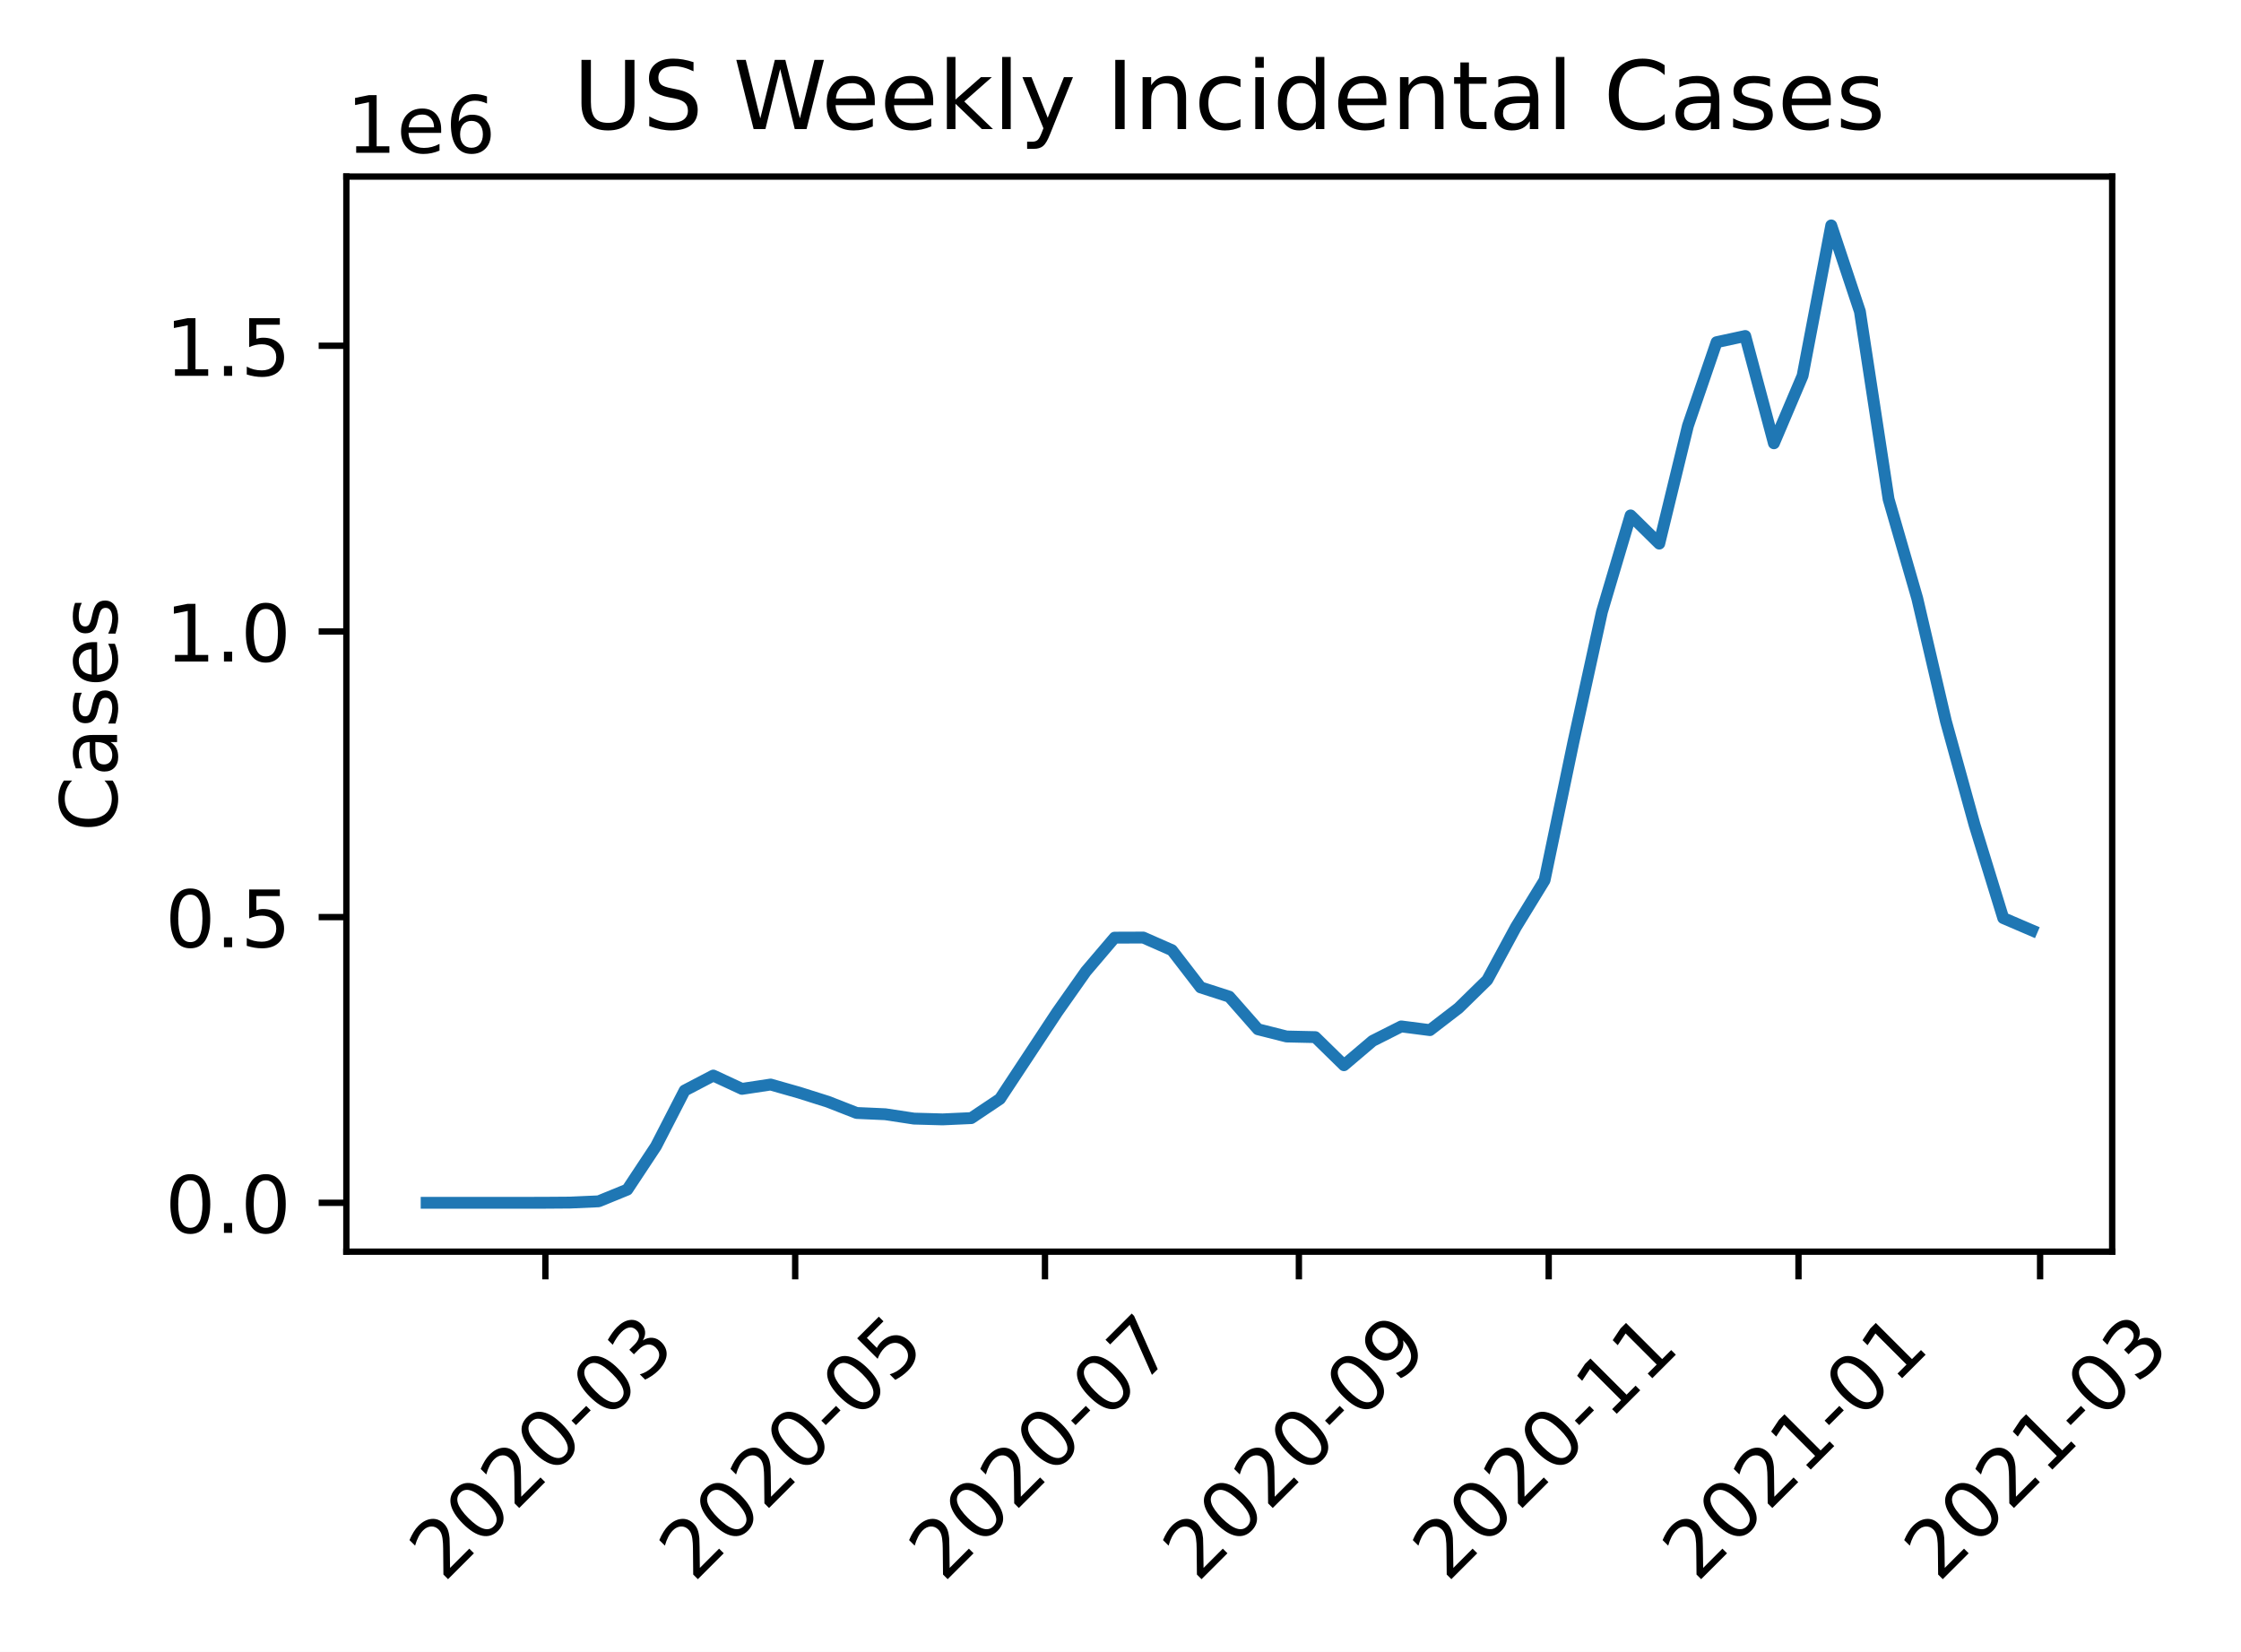
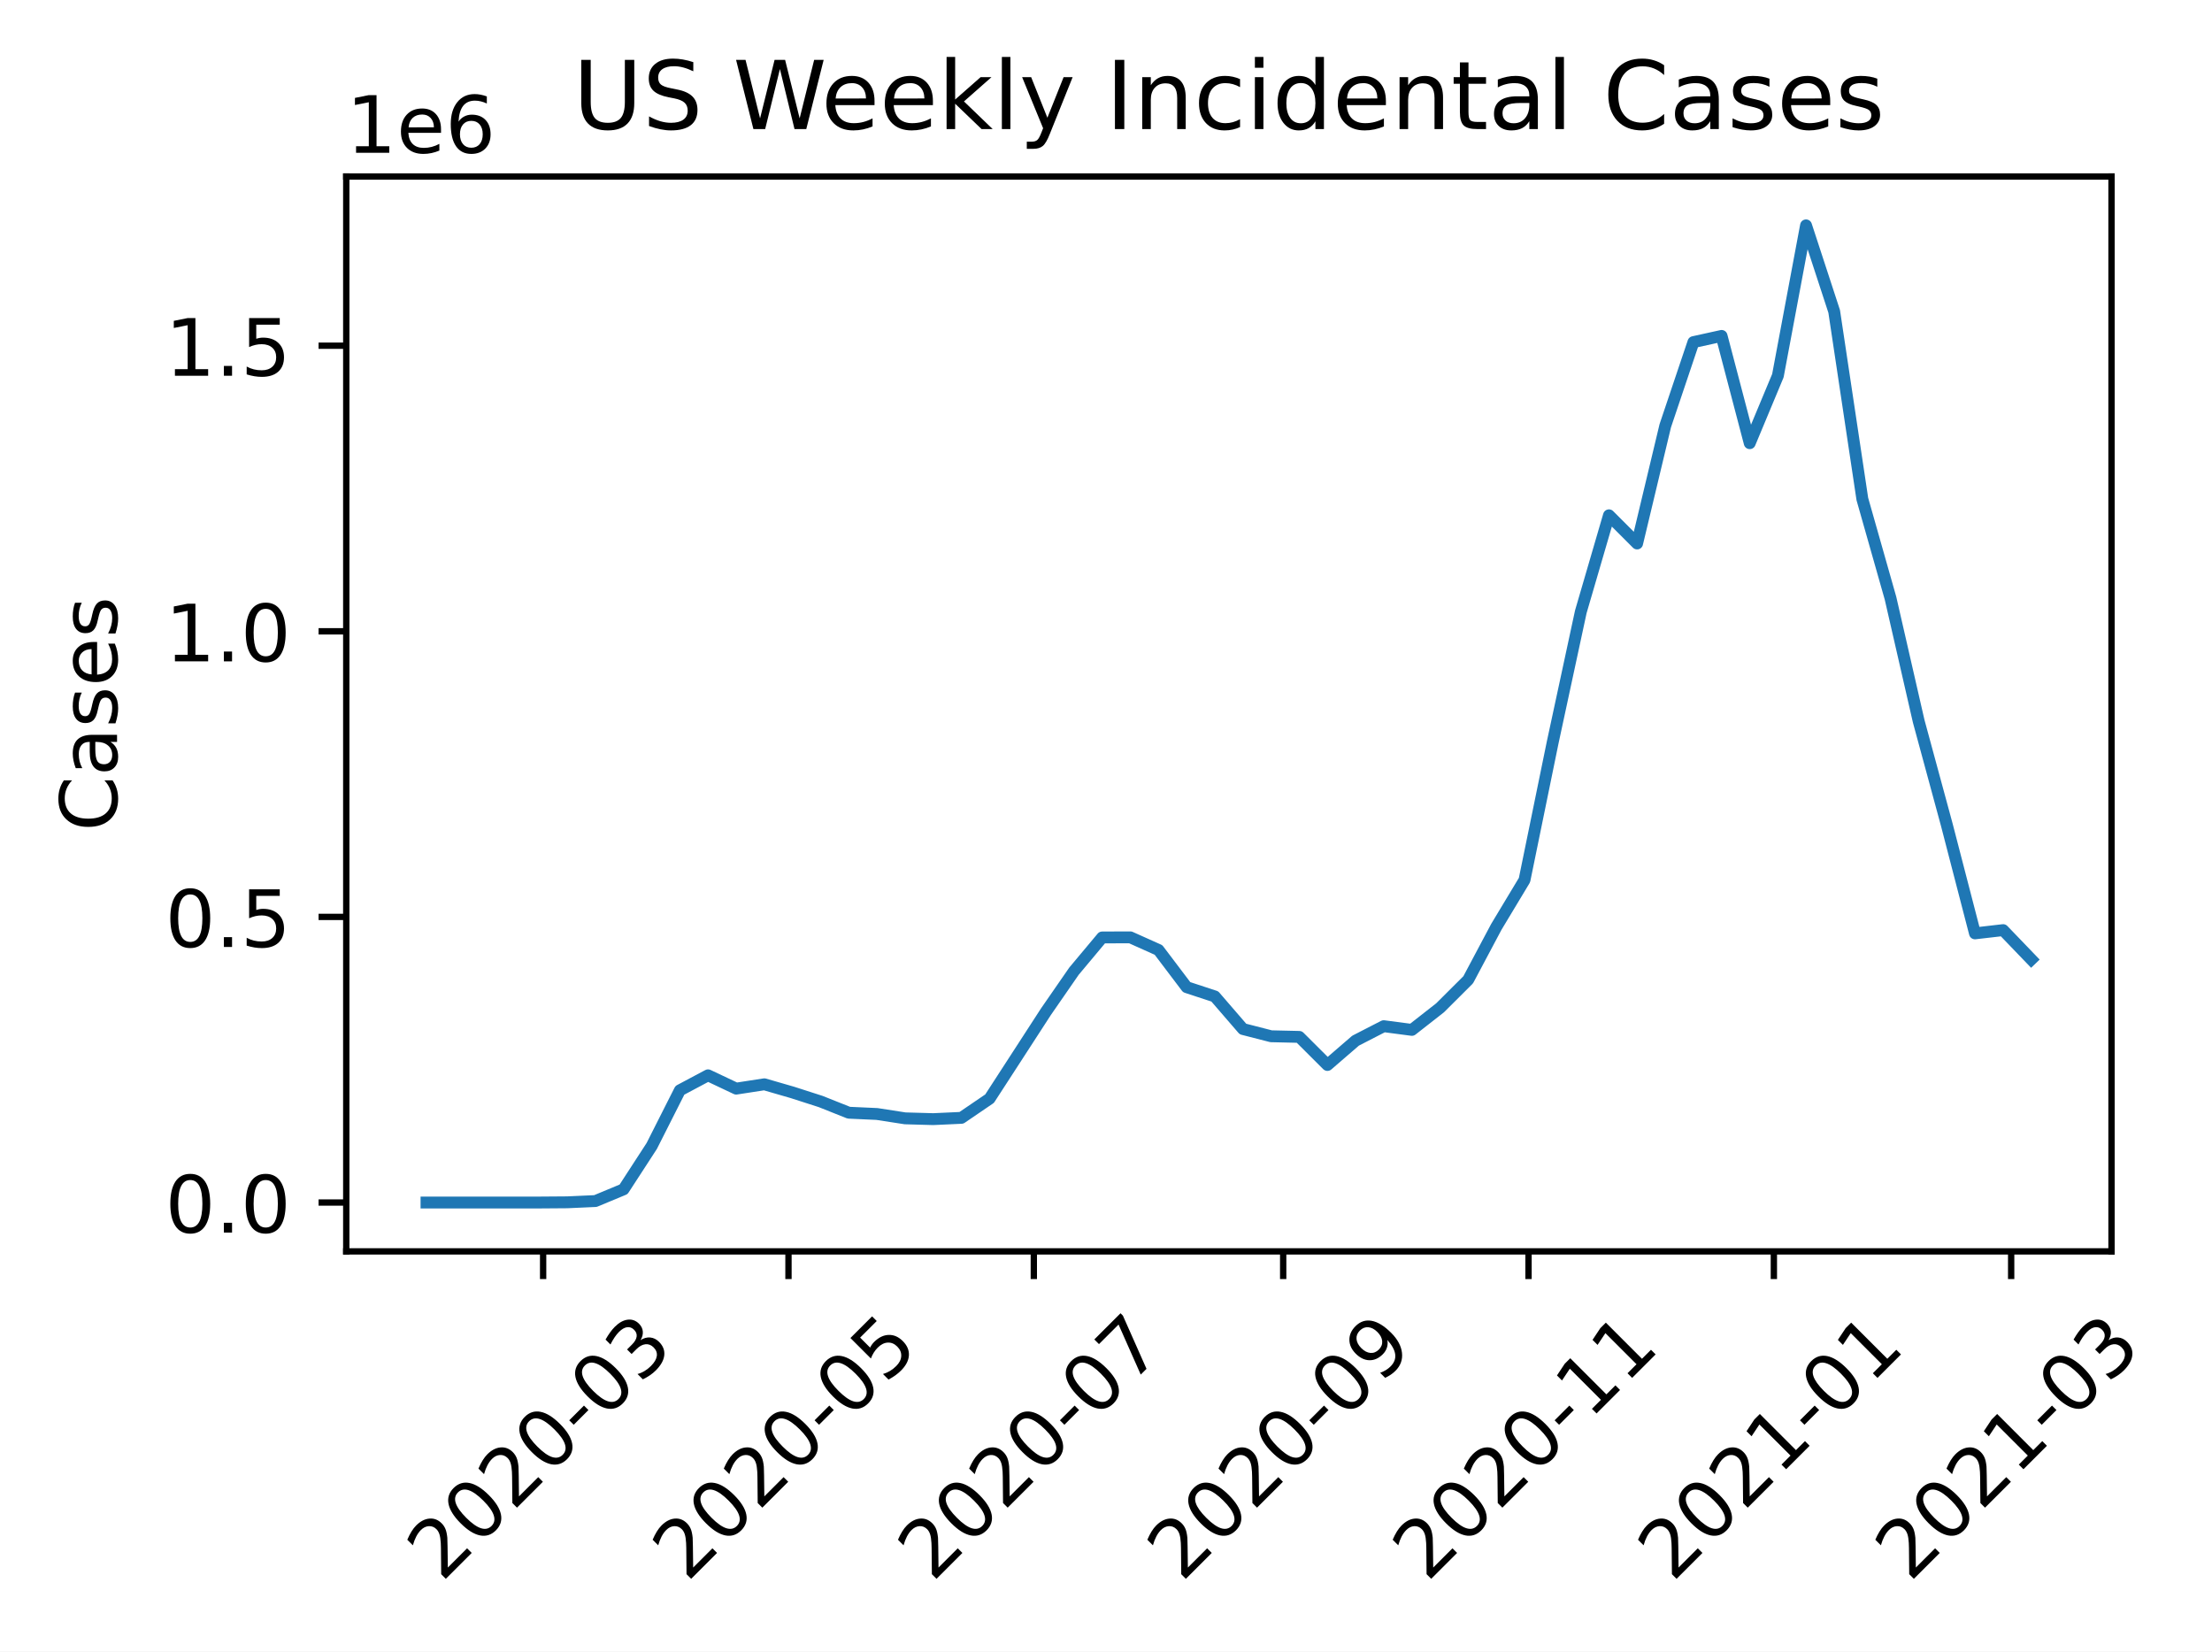
- <svg xmlns="http://www.w3.org/2000/svg" xmlns:xlink="http://www.w3.org/1999/xlink" height="208.807pt" version="1.1" viewBox="0 0 283.265 208.807" width="283.265pt">
+ <svg xmlns="http://www.w3.org/2000/svg" xmlns:xlink="http://www.w3.org/1999/xlink" height="208.807pt" version="1.1" viewBox="0 0 279.687 208.807" width="279.687pt">
  <defs>
    <style type="text/css">
*{stroke-linecap:butt;stroke-linejoin:round;}
  </style>
  </defs>
  <g id="figure_1">
    <g id="patch_1">
-       <path d="M 0 208.807  L 283.265 208.807  L 283.265 0  L 0 0  z " style="fill:#ffffff;" />
+       <path d="M 0 208.807  L 279.687 208.807  L 279.687 0  L 0 0  z " style="fill:#ffffff;" />
    </g>
    <g id="axes_1">
      <g id="patch_2">
        <path d="M 43.781 158.218  L 266.981 158.218  L 266.981 22.318  L 43.781 22.318  z " style="fill:#ffffff;" />
      </g>
      <g id="matplotlib.axis_1">
        <g id="xtick_1">
          <g id="line2d_1">
            <defs>
-               <path d="M 0 0  L 0 3.5  " id="m72df792851" style="stroke:#000000;stroke-width:0.8;" />
-             </defs>
-             <g>
-               <use style="stroke:#000000;stroke-width:0.8;" x="68.938" xlink:href="#m72df792851" y="158.218" />
+               <path d="M 0 0  L 0 3.5  " id="m320f80f37d" style="stroke:#000000;stroke-width:0.8;" />
+             </defs>
+             <g>
+               <use style="stroke:#000000;stroke-width:0.8;" x="68.674" xlink:href="#m320f80f37d" y="158.218" />
            </g>
          </g>
          <g id="text_1">
            <defs>
              <path d="M 19.188 8.297  L 53.609 8.297  L 53.609 0  L 7.328 0  L 7.328 8.297  Q 12.938 14.109 22.625 23.891  Q 32.328 33.688 34.812 36.531  Q 39.547 41.844 41.422 45.531  Q 43.312 49.219 43.312 52.781  Q 43.312 58.594 39.234 62.25  Q 35.156 65.922 28.609 65.922  Q 23.969 65.922 18.812 64.312  Q 13.672 62.703 7.812 59.422  L 7.812 69.391  Q 13.766 71.781 18.938 73  Q 24.125 74.219 28.422 74.219  Q 39.75 74.219 46.484 68.547  Q 53.219 62.891 53.219 53.422  Q 53.219 48.922 51.531 44.891  Q 49.859 40.875 45.406 35.406  Q 44.188 33.984 37.641 27.219  Q 31.109 20.453 19.188 8.297  z " id="DejaVuSans-50" />
              <path d="M 31.781 66.406  Q 24.172 66.406 20.328 58.906  Q 16.5 51.422 16.5 36.375  Q 16.5 21.391 20.328 13.891  Q 24.172 6.391 31.781 6.391  Q 39.453 6.391 43.281 13.891  Q 47.125 21.391 47.125 36.375  Q 47.125 51.422 43.281 58.906  Q 39.453 66.406 31.781 66.406  z M 31.781 74.219  Q 44.047 74.219 50.516 64.516  Q 56.984 54.828 56.984 36.375  Q 56.984 17.969 50.516 8.266  Q 44.047 -1.422 31.781 -1.422  Q 19.531 -1.422 13.062 8.266  Q 6.594 17.969 6.594 36.375  Q 6.594 54.828 13.062 64.516  Q 19.531 74.219 31.781 74.219  z " id="DejaVuSans-48" />
              <path d="M 4.891 31.391  L 31.203 31.391  L 31.203 23.391  L 4.891 23.391  z " id="DejaVuSans-45" />
              <path d="M 40.578 39.312  Q 47.656 37.797 51.625 33  Q 55.609 28.219 55.609 21.188  Q 55.609 10.406 48.188 4.484  Q 40.766 -1.422 27.094 -1.422  Q 22.516 -1.422 17.656 -0.516  Q 12.797 0.391 7.625 2.203  L 7.625 11.719  Q 11.719 9.328 16.594 8.109  Q 21.484 6.891 26.812 6.891  Q 36.078 6.891 40.938 10.547  Q 45.797 14.203 45.797 21.188  Q 45.797 27.641 41.281 31.266  Q 36.766 34.906 28.719 34.906  L 20.219 34.906  L 20.219 43.016  L 29.109 43.016  Q 36.375 43.016 40.234 45.922  Q 44.094 48.828 44.094 54.297  Q 44.094 59.906 40.109 62.906  Q 36.141 65.922 28.719 65.922  Q 24.656 65.922 20.016 65.031  Q 15.375 64.156 9.812 62.312  L 9.812 71.094  Q 15.438 72.656 20.344 73.438  Q 25.25 74.219 29.594 74.219  Q 40.828 74.219 47.359 69.109  Q 53.906 64.016 53.906 55.328  Q 53.906 49.266 50.438 45.094  Q 46.969 40.922 40.578 39.312  z " id="DejaVuSans-51" />
            </defs>
-             <g transform="translate(56.11655 200.1359)rotate(-45)scale(0.1 -0.1)">
+             <g transform="translate(55.8532 200.1359)rotate(-45)scale(0.1 -0.1)">
              <use xlink:href="#DejaVuSans-50" />
              <use x="63.623" xlink:href="#DejaVuSans-48" />
              <use x="127.246" xlink:href="#DejaVuSans-50" />
              <use x="190.869" xlink:href="#DejaVuSans-48" />
              <use x="254.492" xlink:href="#DejaVuSans-45" />
              <use x="290.576" xlink:href="#DejaVuSans-48" />
              <use x="354.199" xlink:href="#DejaVuSans-51" />
            </g>
          </g>
        </g>
        <g id="xtick_2">
          <g id="line2d_2">
            <g>
-               <use style="stroke:#000000;stroke-width:0.8;" x="100.513" xlink:href="#m72df792851" y="158.218" />
+               <use style="stroke:#000000;stroke-width:0.8;" x="99.696" xlink:href="#m320f80f37d" y="158.218" />
            </g>
          </g>
          <g id="text_2">
            <defs>
              <path d="M 10.797 72.906  L 49.516 72.906  L 49.516 64.594  L 19.828 64.594  L 19.828 46.734  Q 21.969 47.469 24.109 47.828  Q 26.266 48.188 28.422 48.188  Q 40.625 48.188 47.75 41.5  Q 54.891 34.812 54.891 23.391  Q 54.891 11.625 47.562 5.094  Q 40.234 -1.422 26.906 -1.422  Q 22.312 -1.422 17.547 -0.641  Q 12.797 0.141 7.719 1.703  L 7.719 11.625  Q 12.109 9.234 16.797 8.062  Q 21.484 6.891 26.703 6.891  Q 35.156 6.891 40.078 11.328  Q 45.016 15.766 45.016 23.391  Q 45.016 31 40.078 35.438  Q 35.156 39.891 26.703 39.891  Q 22.75 39.891 18.812 39.016  Q 14.891 38.141 10.797 36.281  z " id="DejaVuSans-53" />
            </defs>
-             <g transform="translate(87.69169 200.1359)rotate(-45)scale(0.1 -0.1)">
+             <g transform="translate(86.87439 200.1359)rotate(-45)scale(0.1 -0.1)">
              <use xlink:href="#DejaVuSans-50" />
              <use x="63.623" xlink:href="#DejaVuSans-48" />
              <use x="127.246" xlink:href="#DejaVuSans-50" />
              <use x="190.869" xlink:href="#DejaVuSans-48" />
              <use x="254.492" xlink:href="#DejaVuSans-45" />
              <use x="290.576" xlink:href="#DejaVuSans-48" />
              <use x="354.199" xlink:href="#DejaVuSans-53" />
            </g>
          </g>
        </g>
        <g id="xtick_3">
          <g id="line2d_3">
            <g>
-               <use style="stroke:#000000;stroke-width:0.8;" x="132.088" xlink:href="#m72df792851" y="158.218" />
+               <use style="stroke:#000000;stroke-width:0.8;" x="130.717" xlink:href="#m320f80f37d" y="158.218" />
            </g>
          </g>
          <g id="text_3">
            <defs>
              <path d="M 8.203 72.906  L 55.078 72.906  L 55.078 68.703  L 28.609 0  L 18.312 0  L 43.219 64.594  L 8.203 64.594  z " id="DejaVuSans-55" />
            </defs>
-             <g transform="translate(119.2668 200.1359)rotate(-45)scale(0.1 -0.1)">
+             <g transform="translate(117.8956 200.1359)rotate(-45)scale(0.1 -0.1)">
              <use xlink:href="#DejaVuSans-50" />
              <use x="63.623" xlink:href="#DejaVuSans-48" />
              <use x="127.246" xlink:href="#DejaVuSans-50" />
              <use x="190.869" xlink:href="#DejaVuSans-48" />
              <use x="254.492" xlink:href="#DejaVuSans-45" />
              <use x="290.576" xlink:href="#DejaVuSans-48" />
              <use x="354.199" xlink:href="#DejaVuSans-55" />
            </g>
          </g>
        </g>
        <g id="xtick_4">
          <g id="line2d_4">
            <g>
-               <use style="stroke:#000000;stroke-width:0.8;" x="164.181" xlink:href="#m72df792851" y="158.218" />
+               <use style="stroke:#000000;stroke-width:0.8;" x="162.247" xlink:href="#m320f80f37d" y="158.218" />
            </g>
          </g>
          <g id="text_4">
            <defs>
              <path d="M 10.984 1.516  L 10.984 10.5  Q 14.703 8.734 18.5 7.812  Q 22.312 6.891 25.984 6.891  Q 35.75 6.891 40.891 13.453  Q 46.047 20.016 46.781 33.406  Q 43.953 29.203 39.594 26.953  Q 35.25 24.703 29.984 24.703  Q 19.047 24.703 12.672 31.312  Q 6.297 37.938 6.297 49.422  Q 6.297 60.641 12.938 67.422  Q 19.578 74.219 30.609 74.219  Q 43.266 74.219 49.922 64.516  Q 56.594 54.828 56.594 36.375  Q 56.594 19.141 48.406 8.859  Q 40.234 -1.422 26.422 -1.422  Q 22.703 -1.422 18.891 -0.688  Q 15.094 0.047 10.984 1.516  z M 30.609 32.422  Q 37.25 32.422 41.125 36.953  Q 45.016 41.5 45.016 49.422  Q 45.016 57.281 41.125 61.844  Q 37.25 66.406 30.609 66.406  Q 23.969 66.406 20.094 61.844  Q 16.219 57.281 16.219 49.422  Q 16.219 41.5 20.094 36.953  Q 23.969 32.422 30.609 32.422  z " id="DejaVuSans-57" />
            </defs>
-             <g transform="translate(151.3596 200.1359)rotate(-45)scale(0.1 -0.1)">
+             <g transform="translate(149.4253 200.1359)rotate(-45)scale(0.1 -0.1)">
              <use xlink:href="#DejaVuSans-50" />
              <use x="63.623" xlink:href="#DejaVuSans-48" />
              <use x="127.246" xlink:href="#DejaVuSans-50" />
              <use x="190.869" xlink:href="#DejaVuSans-48" />
              <use x="254.492" xlink:href="#DejaVuSans-45" />
              <use x="290.576" xlink:href="#DejaVuSans-48" />
              <use x="354.199" xlink:href="#DejaVuSans-57" />
            </g>
          </g>
        </g>
        <g id="xtick_5">
          <g id="line2d_5">
            <g>
-               <use style="stroke:#000000;stroke-width:0.8;" x="195.756" xlink:href="#m72df792851" y="158.218" />
+               <use style="stroke:#000000;stroke-width:0.8;" x="193.268" xlink:href="#m320f80f37d" y="158.218" />
            </g>
          </g>
          <g id="text_5">
            <defs>
              <path d="M 12.406 8.297  L 28.516 8.297  L 28.516 63.922  L 10.984 60.406  L 10.984 69.391  L 28.422 72.906  L 38.281 72.906  L 38.281 8.297  L 54.391 8.297  L 54.391 0  L 12.406 0  z " id="DejaVuSans-49" />
            </defs>
-             <g transform="translate(182.9347 200.1359)rotate(-45)scale(0.1 -0.1)">
+             <g transform="translate(180.4465 200.1359)rotate(-45)scale(0.1 -0.1)">
              <use xlink:href="#DejaVuSans-50" />
              <use x="63.623" xlink:href="#DejaVuSans-48" />
              <use x="127.246" xlink:href="#DejaVuSans-50" />
              <use x="190.869" xlink:href="#DejaVuSans-48" />
              <use x="254.492" xlink:href="#DejaVuSans-45" />
              <use x="290.576" xlink:href="#DejaVuSans-49" />
              <use x="354.199" xlink:href="#DejaVuSans-49" />
            </g>
          </g>
        </g>
        <g id="xtick_6">
          <g id="line2d_6">
            <g>
-               <use style="stroke:#000000;stroke-width:0.8;" x="227.331" xlink:href="#m72df792851" y="158.218" />
+               <use style="stroke:#000000;stroke-width:0.8;" x="224.289" xlink:href="#m320f80f37d" y="158.218" />
            </g>
          </g>
          <g id="text_6">
-             <g transform="translate(214.5099 200.1359)rotate(-45)scale(0.1 -0.1)">
+             <g transform="translate(211.4677 200.1359)rotate(-45)scale(0.1 -0.1)">
              <use xlink:href="#DejaVuSans-50" />
              <use x="63.623" xlink:href="#DejaVuSans-48" />
              <use x="127.246" xlink:href="#DejaVuSans-50" />
              <use x="190.869" xlink:href="#DejaVuSans-49" />
              <use x="254.492" xlink:href="#DejaVuSans-45" />
              <use x="290.576" xlink:href="#DejaVuSans-48" />
              <use x="354.199" xlink:href="#DejaVuSans-49" />
            </g>
          </g>
        </g>
        <g id="xtick_7">
          <g id="line2d_7">
            <g>
-               <use style="stroke:#000000;stroke-width:0.8;" x="257.871" xlink:href="#m72df792851" y="158.218" />
+               <use style="stroke:#000000;stroke-width:0.8;" x="254.293" xlink:href="#m320f80f37d" y="158.218" />
            </g>
          </g>
          <g id="text_7">
-             <g transform="translate(245.0498 200.1359)rotate(-45)scale(0.1 -0.1)">
+             <g transform="translate(241.4718 200.1359)rotate(-45)scale(0.1 -0.1)">
              <use xlink:href="#DejaVuSans-50" />
              <use x="63.623" xlink:href="#DejaVuSans-48" />
              <use x="127.246" xlink:href="#DejaVuSans-50" />
              <use x="190.869" xlink:href="#DejaVuSans-49" />
              <use x="254.492" xlink:href="#DejaVuSans-45" />
              <use x="290.576" xlink:href="#DejaVuSans-48" />
              <use x="354.199" xlink:href="#DejaVuSans-51" />
            </g>
          </g>
        </g>
      </g>
      <g id="matplotlib.axis_2">
        <g id="ytick_1">
          <g id="line2d_8">
            <defs>
-               <path d="M 0 0  L -3.5 0  " id="me1a4e66cab" style="stroke:#000000;stroke-width:0.8;" />
-             </defs>
-             <g>
-               <use style="stroke:#000000;stroke-width:0.8;" x="43.781" xlink:href="#me1a4e66cab" y="152.041" />
+               <path d="M 0 0  L -3.5 0  " id="m35ed404078" style="stroke:#000000;stroke-width:0.8;" />
+             </defs>
+             <g>
+               <use style="stroke:#000000;stroke-width:0.8;" x="43.781" xlink:href="#m35ed404078" y="152.041" />
            </g>
          </g>
          <g id="text_8">
            <defs>
              <path d="M 10.688 12.406  L 21 12.406  L 21 0  L 10.688 0  z " id="DejaVuSans-46" />
            </defs>
            <g transform="translate(20.87813 155.8402)scale(0.1 -0.1)">
              <use xlink:href="#DejaVuSans-48" />
              <use x="63.623" xlink:href="#DejaVuSans-46" />
              <use x="95.41" xlink:href="#DejaVuSans-48" />
            </g>
          </g>
        </g>
        <g id="ytick_2">
          <g id="line2d_9">
            <g>
-               <use style="stroke:#000000;stroke-width:0.8;" x="43.781" xlink:href="#me1a4e66cab" y="115.93" />
+               <use style="stroke:#000000;stroke-width:0.8;" x="43.781" xlink:href="#m35ed404078" y="115.93" />
            </g>
          </g>
          <g id="text_9">
            <g transform="translate(20.87813 119.7292)scale(0.1 -0.1)">
              <use xlink:href="#DejaVuSans-48" />
              <use x="63.623" xlink:href="#DejaVuSans-46" />
              <use x="95.41" xlink:href="#DejaVuSans-53" />
            </g>
          </g>
        </g>
        <g id="ytick_3">
          <g id="line2d_10">
            <g>
-               <use style="stroke:#000000;stroke-width:0.8;" x="43.781" xlink:href="#me1a4e66cab" y="79.819" />
+               <use style="stroke:#000000;stroke-width:0.8;" x="43.781" xlink:href="#m35ed404078" y="79.819" />
            </g>
          </g>
          <g id="text_10">
            <g transform="translate(20.87813 83.61823)scale(0.1 -0.1)">
              <use xlink:href="#DejaVuSans-49" />
              <use x="63.623" xlink:href="#DejaVuSans-46" />
              <use x="95.41" xlink:href="#DejaVuSans-48" />
            </g>
          </g>
        </g>
        <g id="ytick_4">
          <g id="line2d_11">
            <g>
-               <use style="stroke:#000000;stroke-width:0.8;" x="43.781" xlink:href="#me1a4e66cab" y="43.708" />
+               <use style="stroke:#000000;stroke-width:0.8;" x="43.781" xlink:href="#m35ed404078" y="43.708" />
            </g>
          </g>
          <g id="text_11">
            <g transform="translate(20.87813 47.50724)scale(0.1 -0.1)">
              <use xlink:href="#DejaVuSans-49" />
              <use x="63.623" xlink:href="#DejaVuSans-46" />
              <use x="95.41" xlink:href="#DejaVuSans-53" />
            </g>
          </g>
        </g>
        <g id="text_12">
          <defs>
            <path d="M 64.406 67.281  L 64.406 56.891  Q 59.422 61.531 53.781 63.812  Q 48.141 66.109 41.797 66.109  Q 29.297 66.109 22.656 58.469  Q 16.016 50.828 16.016 36.375  Q 16.016 21.969 22.656 14.328  Q 29.297 6.688 41.797 6.688  Q 48.141 6.688 53.781 8.984  Q 59.422 11.281 64.406 15.922  L 64.406 5.609  Q 59.234 2.094 53.438 0.328  Q 47.656 -1.422 41.219 -1.422  Q 24.656 -1.422 15.125 8.703  Q 5.609 18.844 5.609 36.375  Q 5.609 53.953 15.125 64.078  Q 24.656 74.219 41.219 74.219  Q 47.75 74.219 53.531 72.484  Q 59.328 70.75 64.406 67.281  z " id="DejaVuSans-67" />
            <path d="M 34.281 27.484  Q 23.391 27.484 19.188 25  Q 14.984 22.516 14.984 16.5  Q 14.984 11.719 18.141 8.906  Q 21.297 6.109 26.703 6.109  Q 34.188 6.109 38.703 11.406  Q 43.219 16.703 43.219 25.484  L 43.219 27.484  z M 52.203 31.203  L 52.203 0  L 43.219 0  L 43.219 8.297  Q 40.141 3.328 35.547 0.953  Q 30.953 -1.422 24.312 -1.422  Q 15.922 -1.422 10.953 3.297  Q 6 8.016 6 15.922  Q 6 25.141 12.172 29.828  Q 18.359 34.516 30.609 34.516  L 43.219 34.516  L 43.219 35.406  Q 43.219 41.609 39.141 45  Q 35.062 48.391 27.688 48.391  Q 23 48.391 18.547 47.266  Q 14.109 46.141 10.016 43.891  L 10.016 52.203  Q 14.938 54.109 19.578 55.047  Q 24.219 56 28.609 56  Q 40.484 56 46.344 49.844  Q 52.203 43.703 52.203 31.203  z " id="DejaVuSans-97" />
            <path d="M 44.281 53.078  L 44.281 44.578  Q 40.484 46.531 36.375 47.5  Q 32.281 48.484 27.875 48.484  Q 21.188 48.484 17.844 46.438  Q 14.5 44.391 14.5 40.281  Q 14.5 37.156 16.891 35.375  Q 19.281 33.594 26.516 31.984  L 29.594 31.297  Q 39.156 29.25 43.188 25.516  Q 47.219 21.781 47.219 15.094  Q 47.219 7.469 41.188 3.016  Q 35.156 -1.422 24.609 -1.422  Q 20.219 -1.422 15.453 -0.562  Q 10.688 0.297 5.422 2  L 5.422 11.281  Q 10.406 8.688 15.234 7.391  Q 20.062 6.109 24.812 6.109  Q 31.156 6.109 34.562 8.281  Q 37.984 10.453 37.984 14.406  Q 37.984 18.062 35.516 20.016  Q 33.062 21.969 24.703 23.781  L 21.578 24.516  Q 13.234 26.266 9.516 29.906  Q 5.812 33.547 5.812 39.891  Q 5.812 47.609 11.281 51.797  Q 16.75 56 26.812 56  Q 31.781 56 36.172 55.266  Q 40.578 54.547 44.281 53.078  z " id="DejaVuSans-115" />
            <path d="M 56.203 29.594  L 56.203 25.203  L 14.891 25.203  Q 15.484 15.922 20.484 11.062  Q 25.484 6.203 34.422 6.203  Q 39.594 6.203 44.453 7.469  Q 49.312 8.734 54.109 11.281  L 54.109 2.781  Q 49.266 0.734 44.188 -0.344  Q 39.109 -1.422 33.891 -1.422  Q 20.797 -1.422 13.156 6.188  Q 5.516 13.812 5.516 26.812  Q 5.516 40.234 12.766 48.109  Q 20.016 56 32.328 56  Q 43.359 56 49.781 48.891  Q 56.203 41.797 56.203 29.594  z M 47.219 32.234  Q 47.125 39.594 43.094 43.984  Q 39.062 48.391 32.422 48.391  Q 24.906 48.391 20.391 44.141  Q 15.875 39.891 15.188 32.172  z " id="DejaVuSans-101" />
          </defs>
          <g transform="translate(14.79844 105.1095)rotate(-90)scale(0.1 -0.1)">
            <use xlink:href="#DejaVuSans-67" />
            <use x="69.824" xlink:href="#DejaVuSans-97" />
            <use x="131.104" xlink:href="#DejaVuSans-115" />
            <use x="183.203" xlink:href="#DejaVuSans-101" />
            <use x="244.727" xlink:href="#DejaVuSans-115" />
          </g>
        </g>
        <g id="text_13">
          <defs>
            <path d="M 33.016 40.375  Q 26.375 40.375 22.484 35.828  Q 18.609 31.297 18.609 23.391  Q 18.609 15.531 22.484 10.953  Q 26.375 6.391 33.016 6.391  Q 39.656 6.391 43.531 10.953  Q 47.406 15.531 47.406 23.391  Q 47.406 31.297 43.531 35.828  Q 39.656 40.375 33.016 40.375  z M 52.594 71.297  L 52.594 62.312  Q 48.875 64.062 45.094 64.984  Q 41.312 65.922 37.594 65.922  Q 27.828 65.922 22.672 59.328  Q 17.531 52.734 16.797 39.406  Q 19.672 43.656 24.016 45.922  Q 28.375 48.188 33.594 48.188  Q 44.578 48.188 50.953 41.516  Q 57.328 34.859 57.328 23.391  Q 57.328 12.156 50.688 5.359  Q 44.047 -1.422 33.016 -1.422  Q 20.359 -1.422 13.672 8.266  Q 6.984 17.969 6.984 36.375  Q 6.984 53.656 15.188 63.938  Q 23.391 74.219 37.203 74.219  Q 40.922 74.219 44.703 73.484  Q 48.484 72.75 52.594 71.297  z " id="DejaVuSans-54" />
          </defs>
          <g transform="translate(43.78125 19.31812)scale(0.1 -0.1)">
            <use xlink:href="#DejaVuSans-49" />
            <use x="63.623" xlink:href="#DejaVuSans-101" />
            <use x="125.146" xlink:href="#DejaVuSans-54" />
          </g>
        </g>
      </g>
      <g id="line2d_12">
-         <path clip-path="url(#pfc5db237a2)" d="M 53.927 152.041  L 57.55 152.041  L 61.173 152.041  L 64.797 152.041  L 68.42 152.04  L 72.044 152.014  L 75.667 151.854  L 79.29 150.374  L 82.914 144.895  L 86.537 137.852  L 90.16 135.957  L 93.784 137.64  L 97.407 137.092  L 101.031 138.123  L 104.654 139.268  L 108.277 140.686  L 111.901 140.847  L 115.524 141.398  L 119.147 141.498  L 122.771 141.334  L 126.394 138.908  L 130.018 133.418  L 133.641 127.926  L 137.264 122.781  L 140.888 118.526  L 144.511 118.513  L 148.134 120.109  L 151.758 124.813  L 155.381 125.983  L 159.005 130.105  L 162.628 131.019  L 166.251 131.1  L 169.875 134.65  L 173.498 131.576  L 177.122 129.745  L 180.745 130.213  L 184.368 127.426  L 187.992 123.879  L 191.615 117.183  L 195.238 111.268  L 198.862 93.885  L 202.485 77.35  L 206.109 65.152  L 209.732 68.715  L 213.355 53.831  L 216.979 43.255  L 220.602 42.472  L 224.225 56.034  L 227.849 47.499  L 231.472 28.495  L 235.096 39.378  L 238.719 63.096  L 242.342 75.634  L 245.966 91.172  L 249.589 104.283  L 253.212 116.048  L 256.836 117.602  " style="fill:none;stroke:#1f77b4;stroke-linecap:square;stroke-width:1.5;" />
+         <path clip-path="url(#pb8a6d2b91c)" d="M 53.927 152.041  L 57.487 152.041  L 61.046 152.041  L 64.606 152.041  L 68.166 152.04  L 71.726 152.014  L 75.286 151.854  L 78.845 150.374  L 82.405 144.895  L 85.965 137.852  L 89.525 135.957  L 93.085 137.64  L 96.644 137.092  L 100.204 138.123  L 103.764 139.268  L 107.324 140.686  L 110.884 140.847  L 114.443 141.398  L 118.003 141.498  L 121.563 141.334  L 125.123 138.908  L 128.683 133.418  L 132.242 127.926  L 135.802 122.781  L 139.362 118.526  L 142.922 118.513  L 146.482 120.109  L 150.042 124.813  L 153.601 125.983  L 157.161 130.105  L 160.721 131.019  L 164.281 131.1  L 167.841 134.65  L 171.4 131.576  L 174.96 129.745  L 178.52 130.213  L 182.08 127.426  L 185.64 123.879  L 189.199 117.183  L 192.759 111.268  L 196.319 93.885  L 199.879 77.35  L 203.439 65.152  L 206.998 68.715  L 210.558 53.831  L 214.118 43.255  L 217.678 42.472  L 221.238 56.034  L 224.798 47.499  L 228.357 28.495  L 231.917 39.378  L 235.477 63.096  L 239.037 75.634  L 242.597 91.172  L 246.156 104.283  L 249.716 118.01  L 253.276 117.599  L 256.836 121.303  " style="fill:none;stroke:#1f77b4;stroke-linecap:square;stroke-width:1.5;" />
      </g>
      <g id="patch_3">
        <path d="M 43.781 158.218  L 43.781 22.318  " style="fill:none;stroke:#000000;stroke-linecap:square;stroke-linejoin:miter;stroke-width:0.8;" />
      </g>
      <g id="patch_4">
        <path d="M 266.981 158.218  L 266.981 22.318  " style="fill:none;stroke:#000000;stroke-linecap:square;stroke-linejoin:miter;stroke-width:0.8;" />
      </g>
      <g id="patch_5">
        <path d="M 43.781 158.218  L 266.981 158.218  " style="fill:none;stroke:#000000;stroke-linecap:square;stroke-linejoin:miter;stroke-width:0.8;" />
      </g>
      <g id="patch_6">
        <path d="M 43.781 22.318  L 266.981 22.318  " style="fill:none;stroke:#000000;stroke-linecap:square;stroke-linejoin:miter;stroke-width:0.8;" />
      </g>
      <g id="text_14">
        <defs>
          <path d="M 8.688 72.906  L 18.609 72.906  L 18.609 28.609  Q 18.609 16.891 22.844 11.734  Q 27.094 6.594 36.625 6.594  Q 46.094 6.594 50.344 11.734  Q 54.594 16.891 54.594 28.609  L 54.594 72.906  L 64.5 72.906  L 64.5 27.391  Q 64.5 13.141 57.438 5.859  Q 50.391 -1.422 36.625 -1.422  Q 22.797 -1.422 15.734 5.859  Q 8.688 13.141 8.688 27.391  z " id="DejaVuSans-85" />
          <path d="M 53.516 70.516  L 53.516 60.891  Q 47.906 63.578 42.922 64.891  Q 37.938 66.219 33.297 66.219  Q 25.25 66.219 20.875 63.094  Q 16.5 59.969 16.5 54.203  Q 16.5 49.359 19.406 46.891  Q 22.312 44.438 30.422 42.922  L 36.375 41.703  Q 47.406 39.594 52.656 34.297  Q 57.906 29 57.906 20.125  Q 57.906 9.516 50.797 4.047  Q 43.703 -1.422 29.984 -1.422  Q 24.812 -1.422 18.969 -0.25  Q 13.141 0.922 6.891 3.219  L 6.891 13.375  Q 12.891 10.016 18.656 8.297  Q 24.422 6.594 29.984 6.594  Q 38.422 6.594 43.016 9.906  Q 47.609 13.234 47.609 19.391  Q 47.609 24.75 44.312 27.781  Q 41.016 30.812 33.5 32.328  L 27.484 33.5  Q 16.453 35.688 11.516 40.375  Q 6.594 45.062 6.594 53.422  Q 6.594 63.094 13.406 68.656  Q 20.219 74.219 32.172 74.219  Q 37.312 74.219 42.625 73.281  Q 47.953 72.359 53.516 70.516  z " id="DejaVuSans-83" />
          <path id="DejaVuSans-32" />
          <path d="M 3.328 72.906  L 13.281 72.906  L 28.609 11.281  L 43.891 72.906  L 54.984 72.906  L 70.312 11.281  L 85.594 72.906  L 95.609 72.906  L 77.297 0  L 64.891 0  L 49.516 63.281  L 33.984 0  L 21.578 0  z " id="DejaVuSans-87" />
          <path d="M 9.078 75.984  L 18.109 75.984  L 18.109 31.109  L 44.922 54.688  L 56.391 54.688  L 27.391 29.109  L 57.625 0  L 45.906 0  L 18.109 26.703  L 18.109 0  L 9.078 0  z " id="DejaVuSans-107" />
          <path d="M 9.422 75.984  L 18.406 75.984  L 18.406 0  L 9.422 0  z " id="DejaVuSans-108" />
          <path d="M 32.172 -5.078  Q 28.375 -14.844 24.75 -17.812  Q 21.141 -20.797 15.094 -20.797  L 7.906 -20.797  L 7.906 -13.281  L 13.188 -13.281  Q 16.891 -13.281 18.938 -11.516  Q 21 -9.766 23.484 -3.219  L 25.094 0.875  L 2.984 54.688  L 12.5 54.688  L 29.594 11.922  L 46.688 54.688  L 56.203 54.688  z " id="DejaVuSans-121" />
          <path d="M 9.812 72.906  L 19.672 72.906  L 19.672 0  L 9.812 0  z " id="DejaVuSans-73" />
          <path d="M 54.891 33.016  L 54.891 0  L 45.906 0  L 45.906 32.719  Q 45.906 40.484 42.875 44.328  Q 39.844 48.188 33.797 48.188  Q 26.516 48.188 22.312 43.547  Q 18.109 38.922 18.109 30.906  L 18.109 0  L 9.078 0  L 9.078 54.688  L 18.109 54.688  L 18.109 46.188  Q 21.344 51.125 25.703 53.562  Q 30.078 56 35.797 56  Q 45.219 56 50.047 50.172  Q 54.891 44.344 54.891 33.016  z " id="DejaVuSans-110" />
          <path d="M 48.781 52.594  L 48.781 44.188  Q 44.969 46.297 41.141 47.344  Q 37.312 48.391 33.406 48.391  Q 24.656 48.391 19.812 42.844  Q 14.984 37.312 14.984 27.297  Q 14.984 17.281 19.812 11.734  Q 24.656 6.203 33.406 6.203  Q 37.312 6.203 41.141 7.25  Q 44.969 8.297 48.781 10.406  L 48.781 2.094  Q 45.016 0.344 40.984 -0.531  Q 36.969 -1.422 32.422 -1.422  Q 20.062 -1.422 12.781 6.344  Q 5.516 14.109 5.516 27.297  Q 5.516 40.672 12.859 48.328  Q 20.219 56 33.016 56  Q 37.156 56 41.109 55.141  Q 45.062 54.297 48.781 52.594  z " id="DejaVuSans-99" />
          <path d="M 9.422 54.688  L 18.406 54.688  L 18.406 0  L 9.422 0  z M 9.422 75.984  L 18.406 75.984  L 18.406 64.594  L 9.422 64.594  z " id="DejaVuSans-105" />
          <path d="M 45.406 46.391  L 45.406 75.984  L 54.391 75.984  L 54.391 0  L 45.406 0  L 45.406 8.203  Q 42.578 3.328 38.25 0.953  Q 33.938 -1.422 27.875 -1.422  Q 17.969 -1.422 11.734 6.484  Q 5.516 14.406 5.516 27.297  Q 5.516 40.188 11.734 48.094  Q 17.969 56 27.875 56  Q 33.938 56 38.25 53.625  Q 42.578 51.266 45.406 46.391  z M 14.797 27.297  Q 14.797 17.391 18.875 11.75  Q 22.953 6.109 30.078 6.109  Q 37.203 6.109 41.297 11.75  Q 45.406 17.391 45.406 27.297  Q 45.406 37.203 41.297 42.844  Q 37.203 48.484 30.078 48.484  Q 22.953 48.484 18.875 42.844  Q 14.797 37.203 14.797 27.297  z " id="DejaVuSans-100" />
          <path d="M 18.312 70.219  L 18.312 54.688  L 36.812 54.688  L 36.812 47.703  L 18.312 47.703  L 18.312 18.016  Q 18.312 11.328 20.141 9.422  Q 21.969 7.516 27.594 7.516  L 36.812 7.516  L 36.812 0  L 27.594 0  Q 17.188 0 13.234 3.875  Q 9.281 7.766 9.281 18.016  L 9.281 47.703  L 2.688 47.703  L 2.688 54.688  L 9.281 54.688  L 9.281 70.219  z " id="DejaVuSans-116" />
        </defs>
        <g transform="translate(72.45656 16.31812)scale(0.12 -0.12)">
          <use xlink:href="#DejaVuSans-85" />
          <use x="73.193" xlink:href="#DejaVuSans-83" />
          <use x="136.67" xlink:href="#DejaVuSans-32" />
          <use x="168.457" xlink:href="#DejaVuSans-87" />
          <use x="261.459" xlink:href="#DejaVuSans-101" />
          <use x="322.982" xlink:href="#DejaVuSans-101" />
          <use x="384.506" xlink:href="#DejaVuSans-107" />
          <use x="442.416" xlink:href="#DejaVuSans-108" />
          <use x="470.199" xlink:href="#DejaVuSans-121" />
          <use x="529.379" xlink:href="#DejaVuSans-32" />
          <use x="561.166" xlink:href="#DejaVuSans-73" />
          <use x="590.658" xlink:href="#DejaVuSans-110" />
          <use x="654.037" xlink:href="#DejaVuSans-99" />
          <use x="709.018" xlink:href="#DejaVuSans-105" />
          <use x="736.801" xlink:href="#DejaVuSans-100" />
          <use x="800.277" xlink:href="#DejaVuSans-101" />
          <use x="861.801" xlink:href="#DejaVuSans-110" />
          <use x="925.18" xlink:href="#DejaVuSans-116" />
          <use x="964.389" xlink:href="#DejaVuSans-97" />
          <use x="1025.668" xlink:href="#DejaVuSans-108" />
          <use x="1053.451" xlink:href="#DejaVuSans-32" />
          <use x="1085.238" xlink:href="#DejaVuSans-67" />
          <use x="1155.062" xlink:href="#DejaVuSans-97" />
          <use x="1216.342" xlink:href="#DejaVuSans-115" />
          <use x="1268.441" xlink:href="#DejaVuSans-101" />
          <use x="1329.965" xlink:href="#DejaVuSans-115" />
        </g>
      </g>
    </g>
  </g>
  <defs>
-     <clipPath id="pfc5db237a2">
+     <clipPath id="pb8a6d2b91c">
      <rect height="135.9" width="223.2" x="43.781" y="22.318" />
    </clipPath>
  </defs>
</svg>
